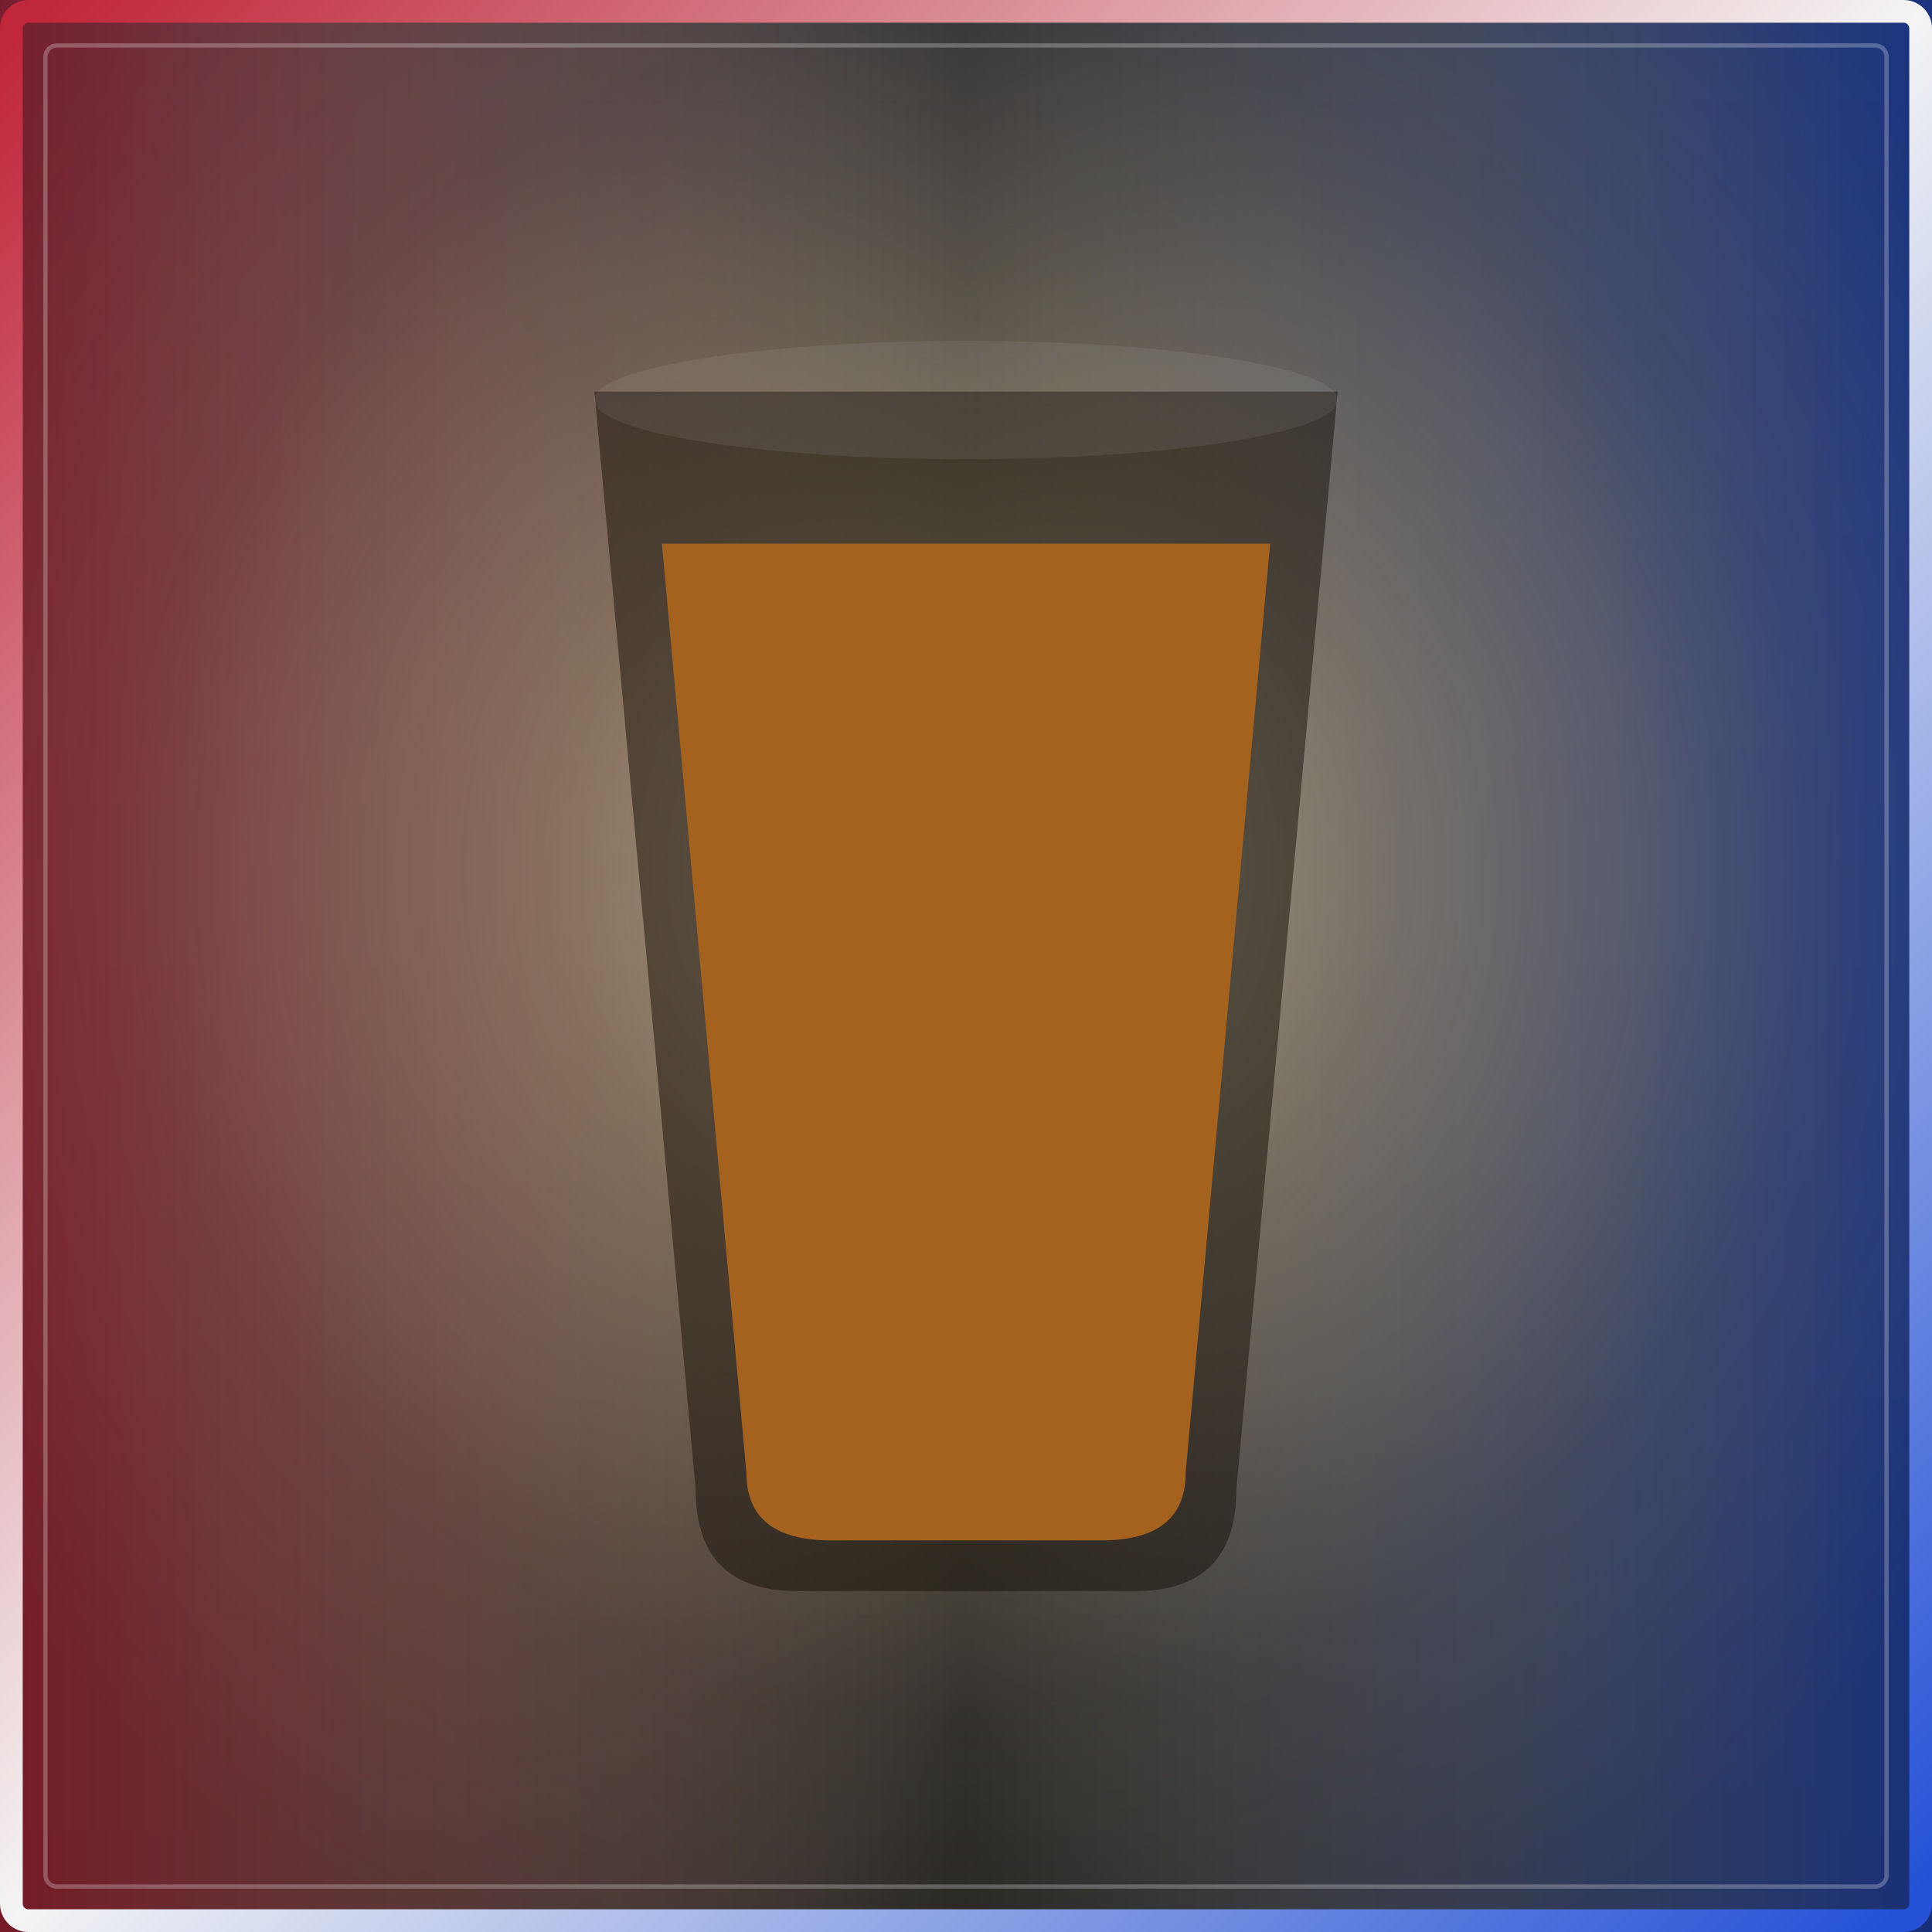
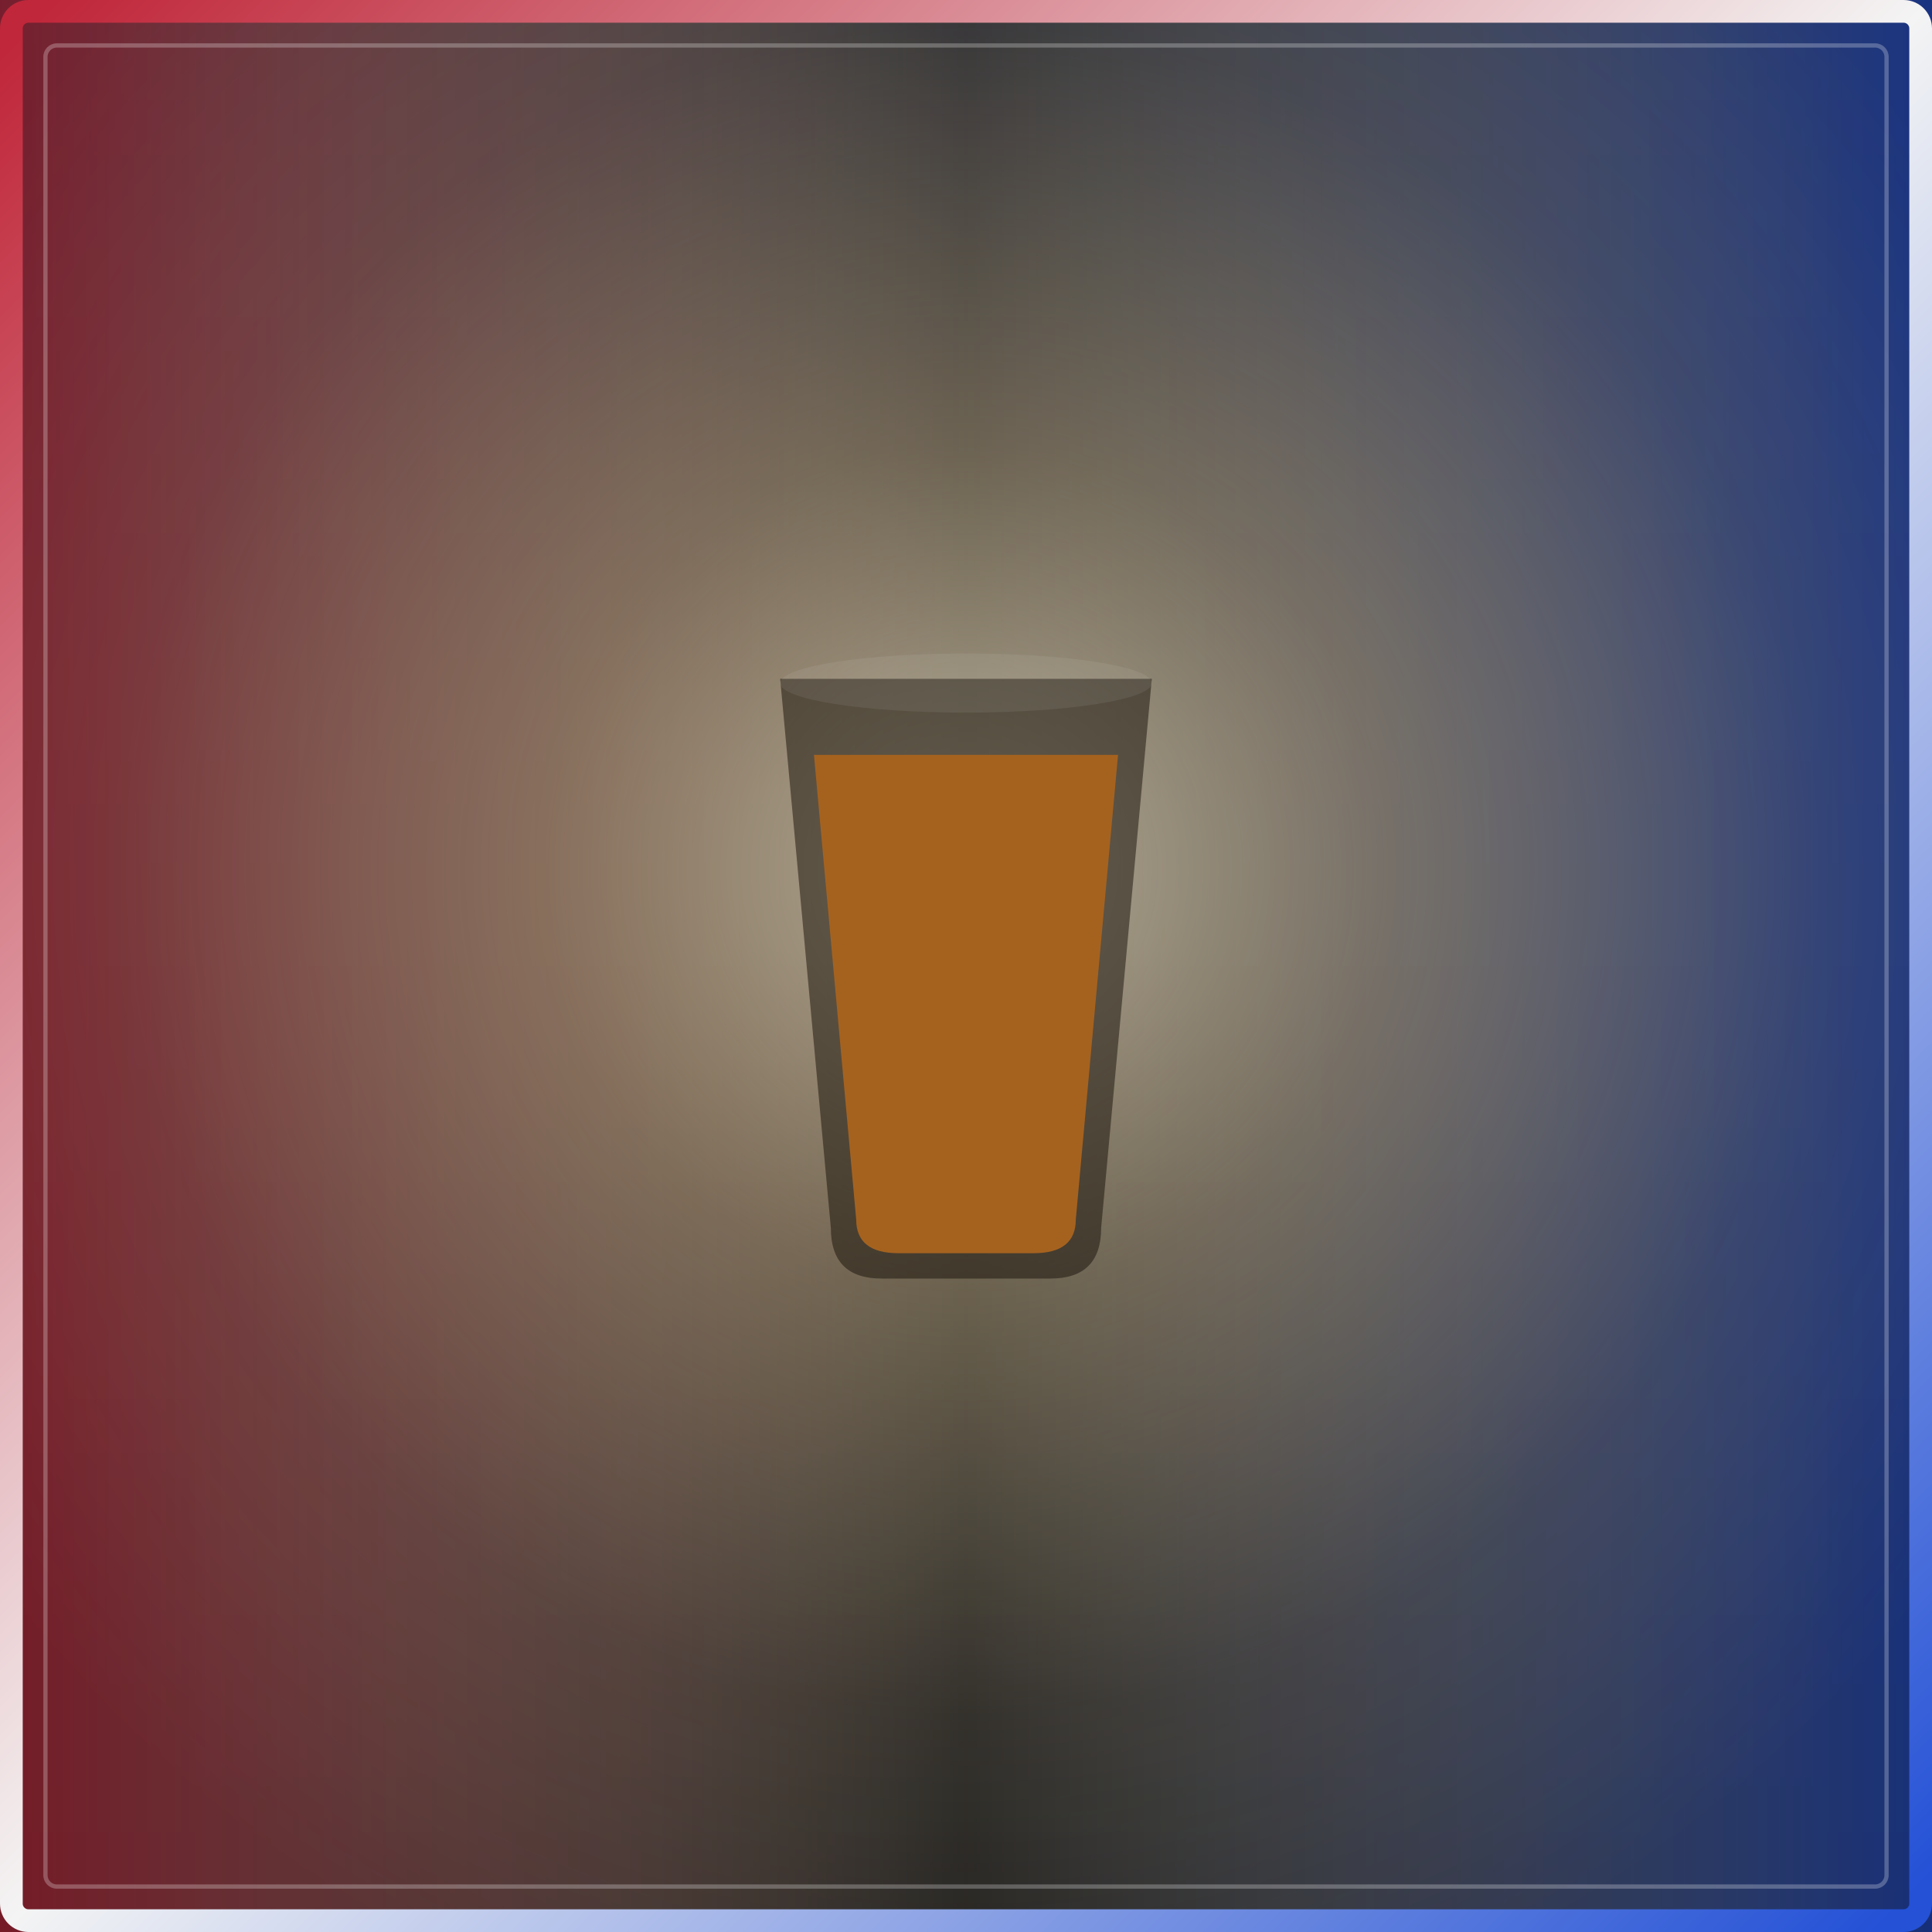
<svg xmlns="http://www.w3.org/2000/svg" width="100%" height="100%" viewBox="0 0 680 680" role="img">
  <defs>
    <linearGradient id="bgGrad" x1="0" y1="0" x2="0" y2="1">
      <stop offset="0" stop-color="#0a0e1a" />
      <stop offset="1" stop-color="#040507" />
    </linearGradient>
    <linearGradient id="patrioticBand" x1="0" y1="0" x2="1" y2="0">
      <stop offset="0" stop-color="#c0273a" stop-opacity="0.6" />
      <stop offset="0.5" stop-color="#fff4d6" stop-opacity="0.12" />
      <stop offset="1" stop-color="#2451d6" stop-opacity="0.55" />
    </linearGradient>
    <linearGradient id="frameGrad" x1="0" y1="0" x2="1" y2="1">
      <stop offset="0" stop-color="#c0273a" />
      <stop offset="0.5" stop-color="#f4f4f4" />
      <stop offset="1" stop-color="#2451d6" />
    </linearGradient>
    <radialGradient id="spot" cx="0.5" cy="0.45" r="0.62">
      <stop offset="0" stop-color="#fff4d6" stop-opacity="0.65" />
      <stop offset="0.35" stop-color="#ffdfa3" stop-opacity="0.32" />
      <stop offset="0.7" stop-color="#ffdfa3" stop-opacity="0.08" />
      <stop offset="1" stop-color="#ffdfa3" stop-opacity="0" />
    </radialGradient>
  </defs>
  <rect x="0" y="0" width="680" height="680" fill="url(#bgGrad)" />
  <rect x="0" y="0" width="680" height="680" fill="url(#patrioticBand)" />
  <rect x="0" y="0" width="680" height="680" fill="url(#spot)" />
-   <g transform="translate(-670.81,-605.41) scale(2.973)">
+   <g transform="translate(-165.41,-132.70) scale(1.4865)">
    <path d="M296 250 L384 250 L372 380 Q372 392 360 392 L320 392 Q308 392 308 380 Z" fill="#160f08" opacity="0.5" />
    <path d="M304 268 L376 268 L366 378 Q366 386 356 386 L324 386 Q314 386 314 378 Z" fill="#a5621f" />
    <ellipse cx="340" cy="251" rx="44" ry="7" fill="#ffffff" opacity="0.07" />
  </g>
  <rect x="4" y="4" width="672" height="672" rx="6" fill="none" stroke="url(#frameGrad)" stroke-width="8" />
  <rect x="16" y="16" width="648" height="648" rx="4" fill="none" stroke="#ffffff" stroke-opacity="0.25" stroke-width="1.5" />
</svg>
